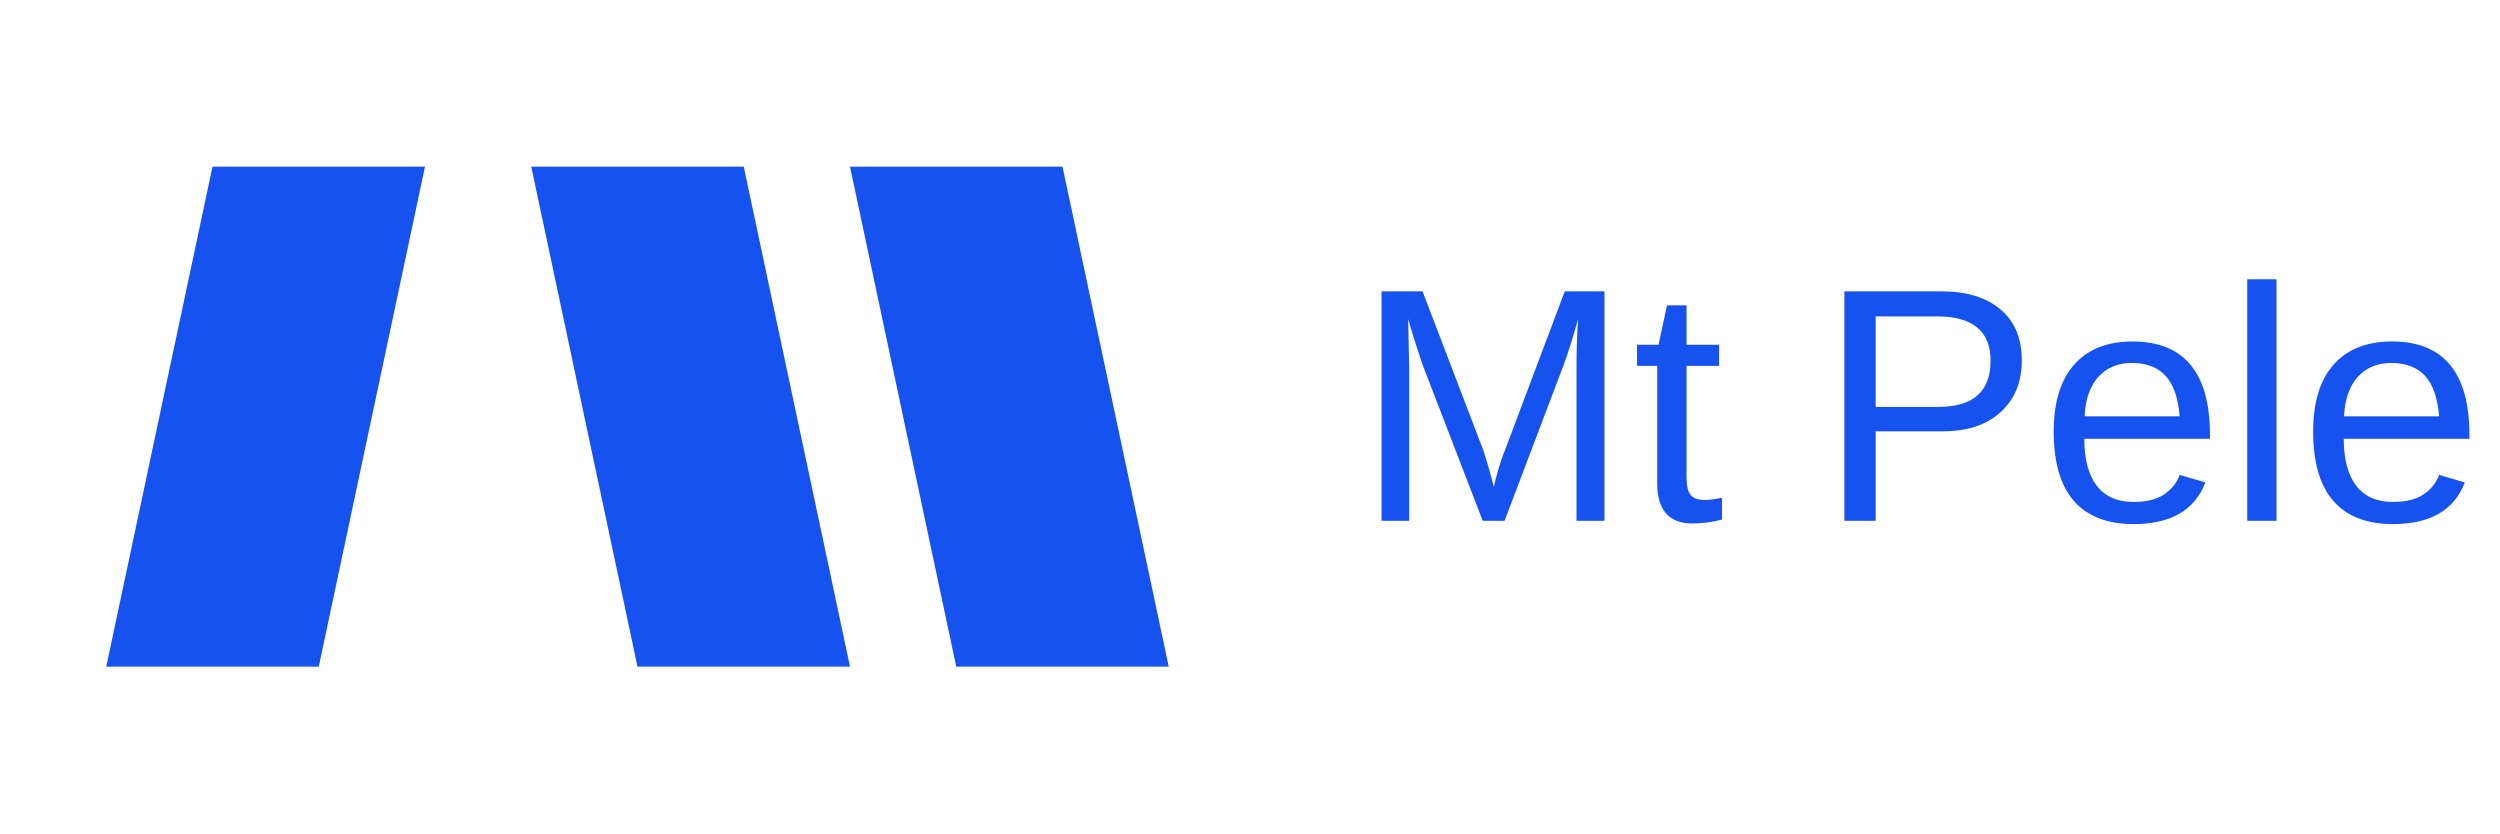
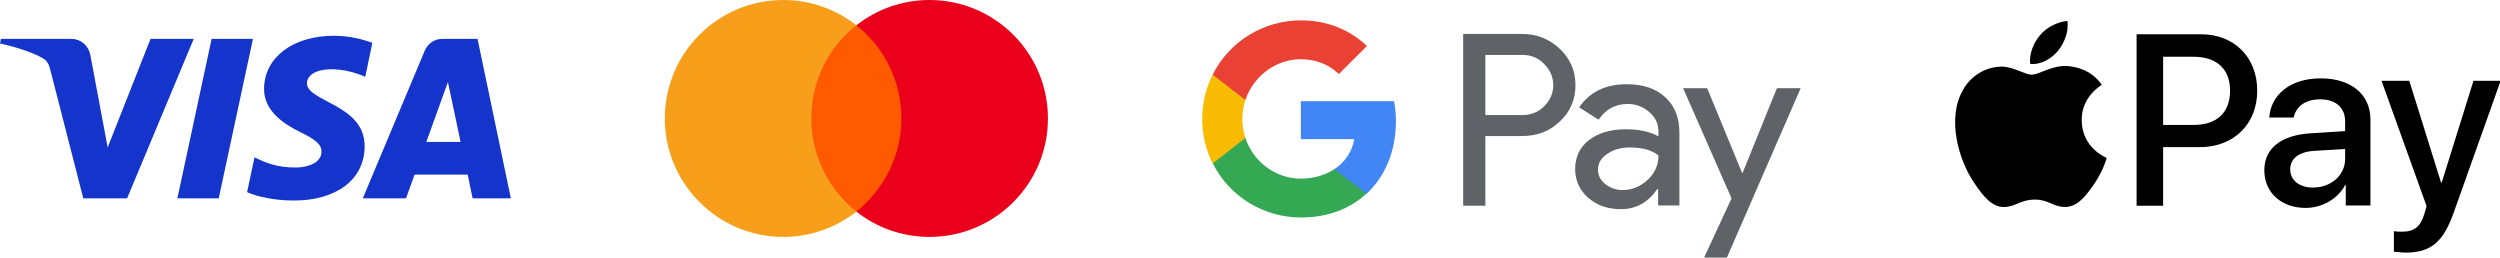
- <svg xmlns="http://www.w3.org/2000/svg" width="120" height="40" viewBox="0 0 120 40" fill="none">
-   <path d="M20.4 8H10.2L5.1 32H15.3L20.4 8Z" fill="#1652F0" />
-   <path d="M35.7 8H25.5L30.6 32H40.8L35.7 8Z" fill="#1652F0" />
-   <path d="M51 8H40.8L45.9 32H56.1L51 8Z" fill="#1652F0" />
-   <text x="65" y="25" font-family="Arial" font-size="16" fill="#1652F0">Mt Pelerin</text>
+ <svg xmlns="http://www.w3.org/2000/svg" version="1.1" id="Artwork" x="0px" y="0px" viewBox="0 0 810.4 83.5" style="enable-background:new 0 0 810.4 83.5;" xml:space="preserve">
+   <style type="text/css">
+ 	.st0{fill-rule:evenodd;clip-rule:evenodd;fill:#5F6368;}
+ 	.st1{fill-rule:evenodd;clip-rule:evenodd;fill:#4285F4;}
+ 	.st2{fill-rule:evenodd;clip-rule:evenodd;fill:#34A853;}
+ 	.st3{fill-rule:evenodd;clip-rule:evenodd;fill:#FABB05;}
+ 	.st4{fill-rule:evenodd;clip-rule:evenodd;fill:#E94235;}
+ 	.st5{fill:#FF5A00;}
+ 	.st6{fill:#EB001B;}
+ 	.st7{fill:#F79E1B;}
+ 	.st8{fill:#1434CB;}
+ </style>
+   <g>
+     <path class="st0" d="M481.5,17.8v19.5h12c2.9,0,5.2-1,7.1-2.9c1.9-1.9,2.9-4.2,2.9-6.8c0-2.6-1-4.9-2.9-6.8c-1.9-2-4.2-3-7.1-3   L481.5,17.8L481.5,17.8z M481.5,44.1v22.6h-7.2V11h19c4.8,0,8.9,1.6,12.3,4.8c3.4,3.2,5.1,7.1,5.1,11.8c0,4.7-1.7,8.7-5.1,11.8   c-3.3,3.2-7.4,4.7-12.3,4.7L481.5,44.1C481.5,44.1,481.5,44.1,481.5,44.1z M518,55c0,1.9,0.8,3.4,2.4,4.7c1.6,1.2,3.4,1.9,5.6,1.9   c3,0,5.7-1.1,8.1-3.3c2.4-2.2,3.5-4.9,3.5-7.9c-2.2-1.8-5.4-2.6-9.3-2.6c-2.9,0-5.3,0.7-7.3,2.1C519,51.2,518,52.9,518,55    M527.3,27.3c5.3,0,9.5,1.4,12.5,4.2c3.1,2.8,4.6,6.7,4.6,11.6v23.5h-6.9v-5.3h-0.3c-3,4.4-6.9,6.5-11.8,6.5   c-4.2,0-7.7-1.2-10.6-3.7c-2.8-2.5-4.2-5.6-4.2-9.3c0-3.9,1.5-7.1,4.5-9.4c3-2.3,7-3.5,12-3.5c4.3,0,7.8,0.8,10.5,2.3v-1.6   c0-2.5-1-4.6-3-6.3c-1.9-1.7-4.4-2.6-6.9-2.6c-4,0-7.2,1.7-9.5,5.1l-6.3-4C515.3,29.8,520.5,27.3,527.3,27.3 M583.7,28.6   l-23.9,54.9h-7.4l8.9-19.2l-15.7-35.7h7.8L564.7,56h0.2L576,28.6L583.7,28.6z" />
+     <path class="st1" d="M452.5,39.3c0-2.3-0.2-4.4-0.6-6.5h-30.2v12.3H439c-0.7,4-3,7.5-6.4,9.7v8H443C449,57.2,452.5,49,452.5,39.3" />
+     <path class="st2" d="M421.7,70.5c8.7,0,15.9-2.8,21.2-7.7l-10.3-8c-2.9,1.9-6.6,3.1-10.9,3.1c-8.4,0-15.5-5.6-18-13.2h-10.6v8.2   C398.5,63.7,409.6,70.5,421.7,70.5" />
+     <path class="st3" d="M403.7,44.7c-1.3-4-1.3-8.3,0-12.3v-8.2h-10.6c-2.3,4.5-3.4,9.4-3.4,14.4c0,5.2,1.2,10.1,3.4,14.4L403.7,44.7   L403.7,44.7z" />
+     <path class="st4" d="M421.7,19.2c4.7,0,9,1.6,12.3,4.8v0l9.1-9.1c-5.5-5.2-12.8-8.3-21.4-8.3c-12.1,0-23.2,6.8-28.6,17.6l10.6,8.2   C406.3,24.8,413.4,19.2,421.7,19.2" />
+   </g>
+   <g>
+     <path d="M667.1,16.5c2.1-2.6,3.5-6.1,3.1-9.7c-3,0.2-6.8,2-8.9,4.6c-1.9,2.2-3.6,5.9-3.2,9.3C661.6,21.1,665,19,667.1,16.5" />
+     <path d="M670.2,21.4c-5-0.3-9.2,2.8-11.6,2.8c-2.4,0-6-2.7-9.9-2.6c-5.1,0.1-9.9,3-12.4,7.6c-5.3,9.2-1.4,22.8,3.8,30.3   c2.5,3.7,5.6,7.8,9.6,7.6c3.8-0.1,5.3-2.4,9.9-2.4c4.6,0,5.9,2.4,9.9,2.4c4.1-0.1,6.7-3.7,9.3-7.4c2.9-4.2,4.1-8.3,4.1-8.5   c-0.1-0.1-8-3.1-8.1-12.2c-0.1-7.6,6.2-11.3,6.5-11.5C677.7,22.2,672.1,21.6,670.2,21.4" />
+     <path d="M713.4,11.1c10.8,0,18.3,7.4,18.3,18.3c0,10.9-7.7,18.3-18.6,18.3h-11.9v19h-8.6V11.1L713.4,11.1L713.4,11.1z M701.2,40.5   h9.9c7.5,0,11.8-4,11.8-11.1c0-7-4.3-11-11.8-11h-9.9V40.5z" />
+     <path d="M734,55.2c0-7.1,5.4-11.4,15.1-12l11.1-0.7v-3.1c0-4.5-3-7.2-8.1-7.2c-4.8,0-7.8,2.3-8.6,5.9h-7.9   c0.5-7.3,6.7-12.7,16.7-12.7c9.8,0,16.1,5.2,16.1,13.3v27.9h-8V60h-0.2c-2.4,4.5-7.5,7.4-12.8,7.4C739.6,67.4,734,62.5,734,55.2   L734,55.2z M760.2,51.5v-3.2l-10,0.6c-5,0.3-7.8,2.5-7.8,6c0,3.5,2.9,5.9,7.4,5.9C755.6,60.8,760.2,56.8,760.2,51.5L760.2,51.5z" />
+     <path d="M776,81.6v-6.7c0.6,0.2,2,0.2,2.7,0.2c3.9,0,5.9-1.6,7.2-5.8c0-0.1,0.7-2.5,0.7-2.5L772,26.2h9l10.3,33h0.2l10.3-33h8.8   l-15.2,42.7c-3.5,9.8-7.5,13-15.9,13C778.7,81.8,776.6,81.7,776,81.6L776,81.6z" />
+   </g>
+   <g>
+     <rect id="rect19" x="260.8" y="8.2" class="st5" width="33.6" height="60.4" />
+     <path class="st6" d="M292.2,38.4c0,12.3-5.8,23.1-14.6,30.2c6.5,5.1,14.7,8.2,23.7,8.2c21.2,0,38.4-17.2,38.4-38.4S322.5,0,301.3,0   c-9,0-17.2,3.1-23.7,8.2C286.4,15.1,292.2,26.1,292.2,38.4z" />
+     <path id="path22" class="st7" d="M215.5,38.4c0-21.2,17.2-38.4,38.4-38.4c9,0,17.2,3.1,23.7,8.2c-9,7-14.6,17.9-14.6,30.2   s5.8,23.1,14.6,30.2c-6.5,5.1-14.7,8.2-23.7,8.2C232.7,76.8,215.5,59.5,215.5,38.4L215.5,38.4z" />
+   </g>
+   <path class="st8" d="M62.8,12.6L41.2,64.3H27L16.4,23c-0.6-2.5-1.2-3.5-3.2-4.5C10,16.8,4.7,15.1,0,14.1l0.3-1.5h22.8  c2.9,0,5.5,1.9,6.2,5.3l5.6,29.9l13.9-35.2L62.8,12.6C62.8,12.6,62.8,12.6,62.8,12.6z M118.2,47.4c0.1-13.6-18.9-14.4-18.7-20.5  c0-1.9,1.8-3.8,5.7-4.3c1.9-0.3,7.2-0.4,13.2,2.3l2.3-11c-3.2-1.2-7.4-2.3-12.5-2.3c-13.2,0-22.5,7-22.6,17.1  c-0.1,7.4,6.6,11.6,11.7,14.1c5.2,2.5,7,4.2,6.9,6.4c0,3.5-4.2,5-8,5.1c-6.7,0.1-10.6-1.8-13.7-3.3l-2.4,11.3  c3.1,1.4,8.9,2.7,14.9,2.7C109,65.1,118.2,58.2,118.2,47.4 M153.2,64.3h12.4l-10.8-51.7h-11.4c-2.6,0-4.7,1.5-5.7,3.8l-20.1,47.9h14  l2.8-7.7h17.2L153.2,64.3L153.2,64.3z M138.2,46l7-19.4l4.1,19.4H138.2L138.2,46z M82,12.6L70.9,64.3H57.5l11.1-51.7L82,12.6  C82,12.6,82,12.6,82,12.6z" />
</svg>
